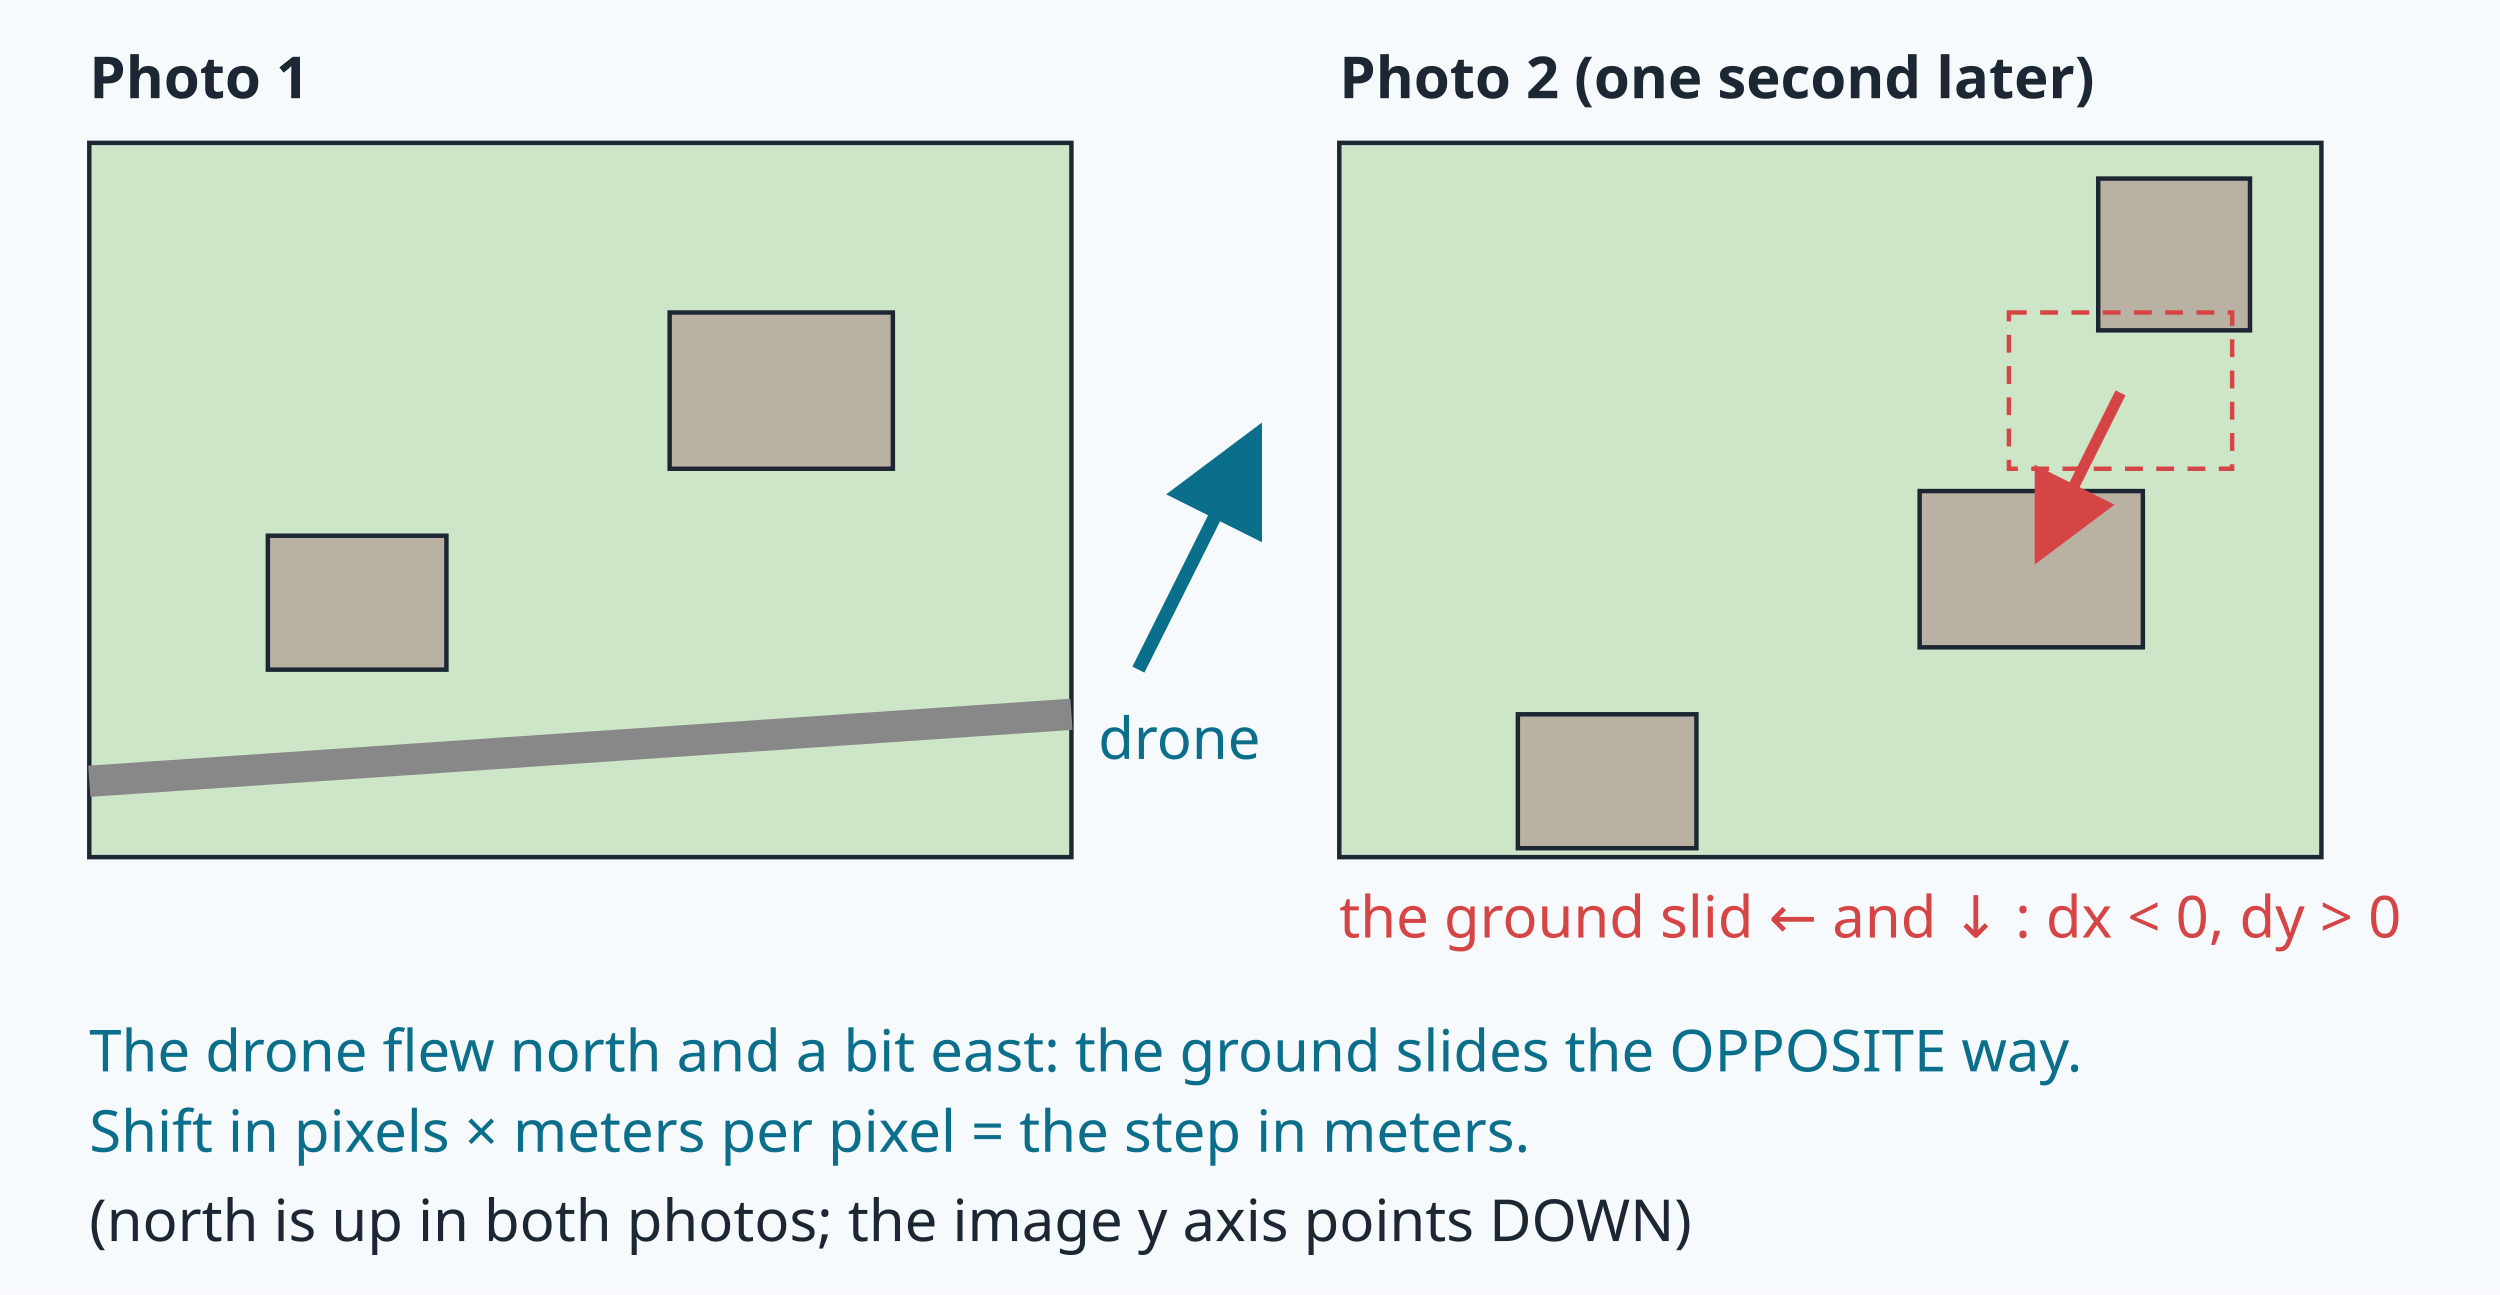
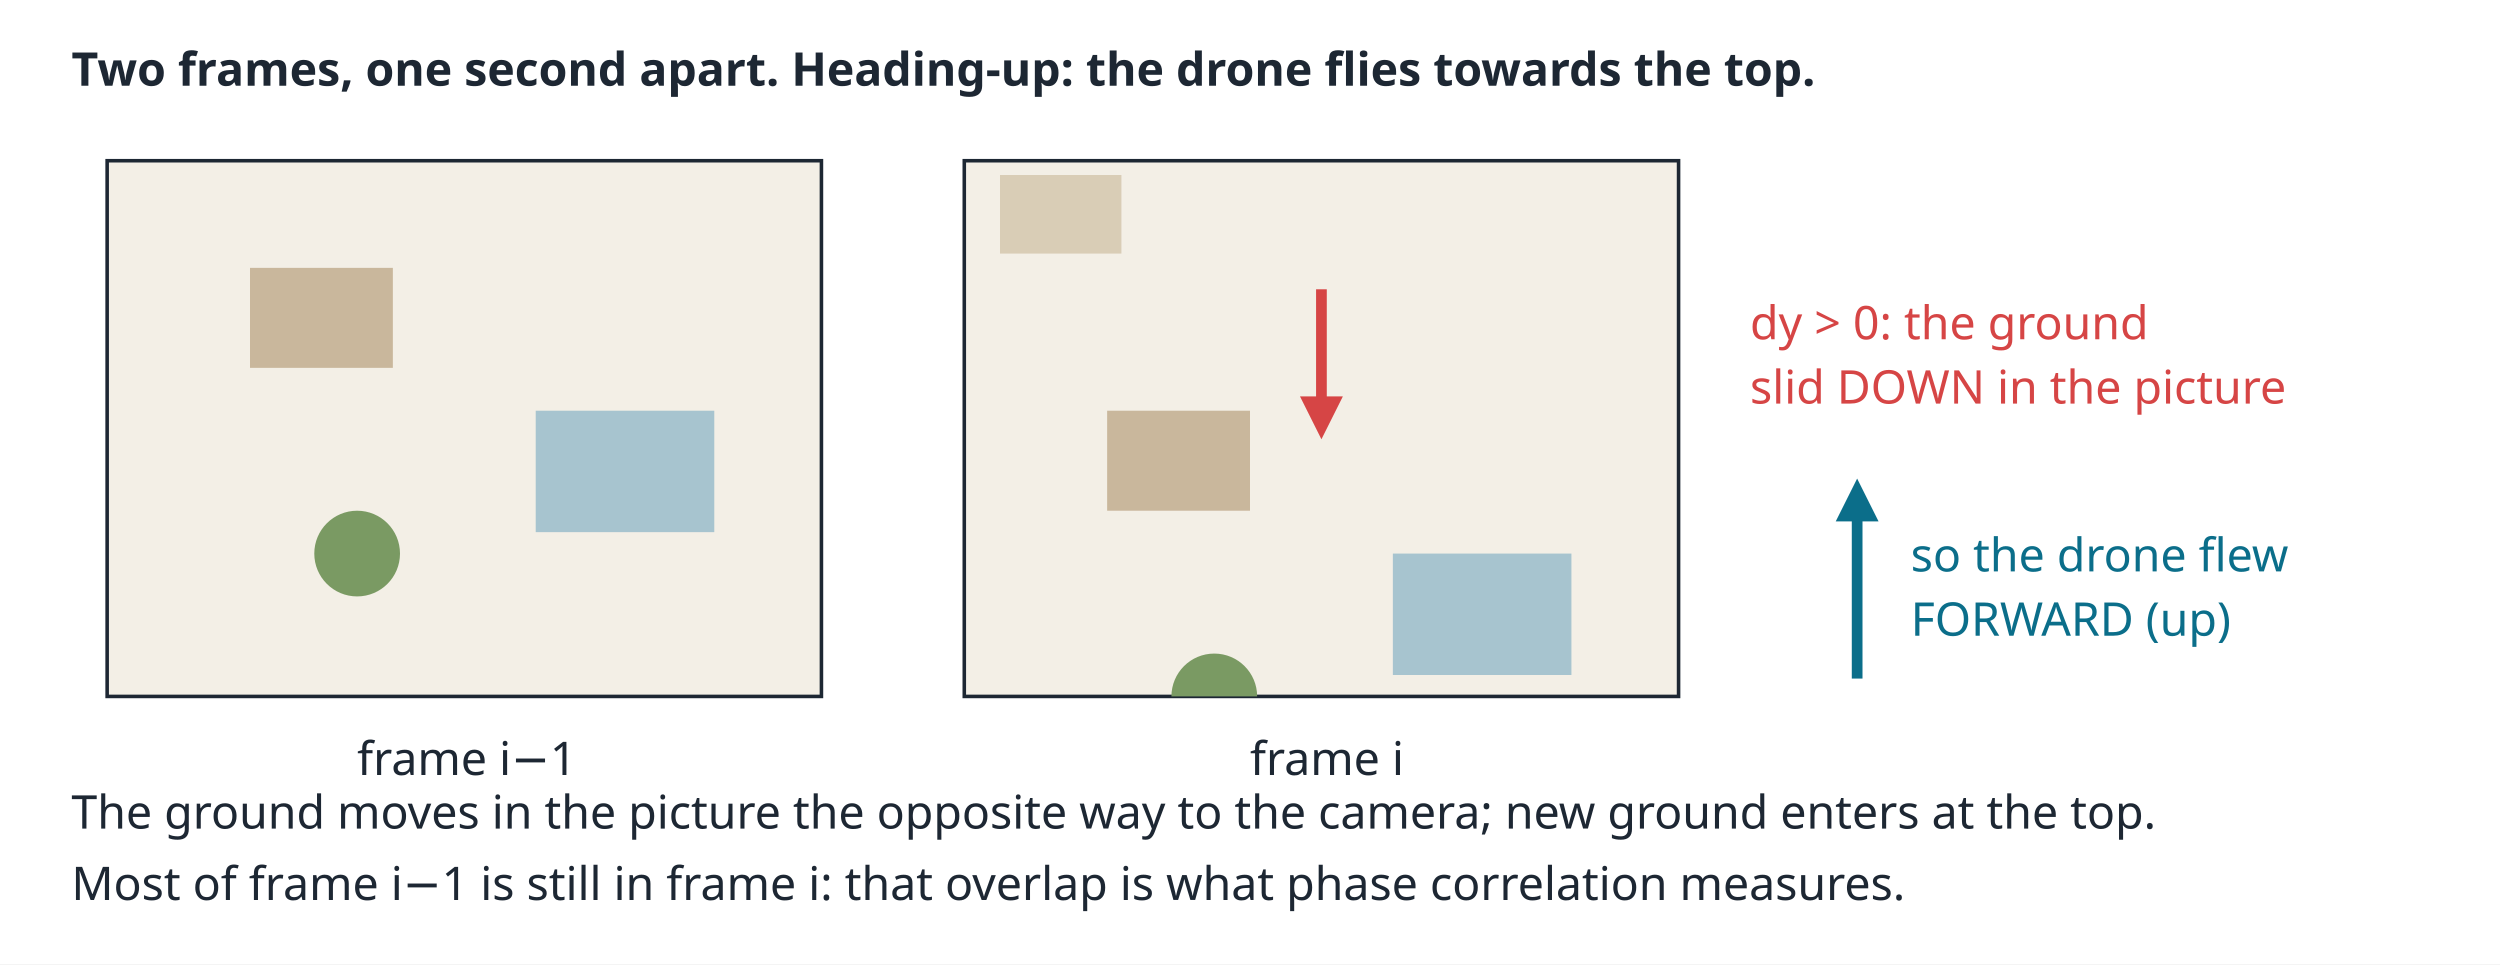
- <svg xmlns="http://www.w3.org/2000/svg" viewBox="0 0 560 290" font-family="sans-serif" font-size="13">
-   <rect width="560" height="290" fill="#f7fafc" />
+ <svg xmlns="http://www.w3.org/2000/svg" viewBox="0 0 700 270" font-family="sans-serif" font-size="13">
+   <rect width="700" height="270" fill="#ffffff" />
  <defs>
-     <marker id="r" markerWidth="8" markerHeight="8" refX="6" refY="4" orient="auto">
-       <path d="M0,0 L8,4 L0,8 z" fill="#d64545" />
+     <marker id="a" markerUnits="userSpaceOnUse" markerWidth="12" markerHeight="12" refX="6" refY="6" orient="auto">
+       <path d="M0,0 L12,6 L0,12 Z" fill="#d64545" />
    </marker>
-     <marker id="b" markerWidth="8" markerHeight="8" refX="6" refY="4" orient="auto">
-       <path d="M0,0 L8,4 L0,8 z" fill="#0b6e8a" />
+     <marker id="b" markerUnits="userSpaceOnUse" markerWidth="12" markerHeight="12" refX="6" refY="6" orient="auto">
+       <path d="M0,0 L12,6 L0,12 Z" fill="#0b6e8a" />
    </marker>
  </defs>
-   <text x="20" y="22" fill="#1d2733" font-weight="bold">Photo 1</text>
-   <text x="300" y="22" fill="#1d2733" font-weight="bold">Photo 2 (one second later)</text>
-   <rect x="20" y="32" width="220" height="160" fill="#cde6c8" stroke="#1d2733" />
-   <rect x="60" y="120" width="40" height="30" fill="#b9b2a3" stroke="#1d2733" />
-   <rect x="150" y="70" width="50" height="35" fill="#b9b2a3" stroke="#1d2733" />
-   <path d="M20 175 L240 160" stroke="#888" stroke-width="7" />
-   <rect x="300" y="32" width="220" height="160" fill="#cde6c8" stroke="#1d2733" />
-   <rect x="340" y="160" width="40" height="30" fill="#b9b2a3" stroke="#1d2733" />
-   <rect x="430" y="110" width="50" height="35" fill="#b9b2a3" stroke="#1d2733" />
-   <rect x="470" y="40" width="34" height="34" fill="#b9b2a3" stroke="#1d2733" />
-   <rect x="450" y="70" width="50" height="35" fill="none" stroke="#d64545" stroke-dasharray="4 3" />
-   <line x1="475" y1="88" x2="458" y2="122" stroke="#d64545" stroke-width="2.5" marker-end="url(#r)" />
-   <text x="300" y="210" fill="#d64545">the ground slid ← and ↓ : dx &lt; 0, dy &gt; 0</text>
-   <line x1="255" y1="150" x2="280" y2="100" stroke="#0b6e8a" stroke-width="3" marker-end="url(#b)" />
-   <text x="246" y="170" fill="#0b6e8a">drone</text>
-   <text x="20" y="240" fill="#0b6e8a">The drone flew north and a bit east: the ground slides the OPPOSITE way.</text>
-   <text x="20" y="258" fill="#0b6e8a">Shift in pixels × meters per pixel = the step in meters.</text>
-   <text x="20" y="278" fill="#1d2733">(north is up in both photos; the image y axis points DOWN)</text>
+   <text x="20" y="24" fill="#1d2733" font-weight="bold">Two frames, one second apart. Heading-up: the drone flies towards the top.</text>
+   <g transform="translate(30,45)">
+     <rect x="0" y="0" width="200" height="150" fill="#f3efe6" stroke="#1d2733" />
+     <rect x="40" y="30" width="40" height="28" fill="#c9b79c" />
+     <rect x="120" y="70" width="50" height="34" fill="#a7c4cf" />
+     <circle cx="70" cy="110" r="12" fill="#7a9a63" />
+     <text x="70" y="172" fill="#1d2733">frame i−1</text>
+   </g>
+   <g transform="translate(270,45)">
+     <rect x="0" y="0" width="200" height="150" fill="#f3efe6" stroke="#1d2733" />
+     <rect x="40" y="70" width="40" height="28" fill="#c9b79c" />
+     <rect x="120" y="110" width="50" height="34" fill="#a7c4cf" />
+     <path d="M58,150 A12,12 0 0,1 82,150 Z" fill="#7a9a63" />
+     <rect x="10" y="4" width="34" height="22" fill="#d9cdb6" />
+     <line x1="100" y1="36" x2="100" y2="72" stroke="#d64545" stroke-width="3" marker-end="url(#a)" />
+     <text x="80" y="172" fill="#1d2733">frame i</text>
+   </g>
+   <text x="490" y="95" fill="#d64545">dy &gt; 0: the ground</text>
+   <text x="490" y="113" fill="#d64545">slid DOWN in the picture</text>
+   <line x1="520" y1="190" x2="520" y2="140" stroke="#0b6e8a" stroke-width="3" marker-end="url(#b)" />
+   <text x="535" y="160" fill="#0b6e8a">so the drone flew</text>
+   <text x="535" y="178" fill="#0b6e8a">FORWARD (up)</text>
+   <text x="20" y="232" fill="#1d2733">The ground moves in the picture the opposite way to the camera; new ground enters at the top.</text>
+   <text x="20" y="252" fill="#1d2733">Most of frame i−1 is still in frame i: that overlap is what phase correlation measures.</text>
</svg>
